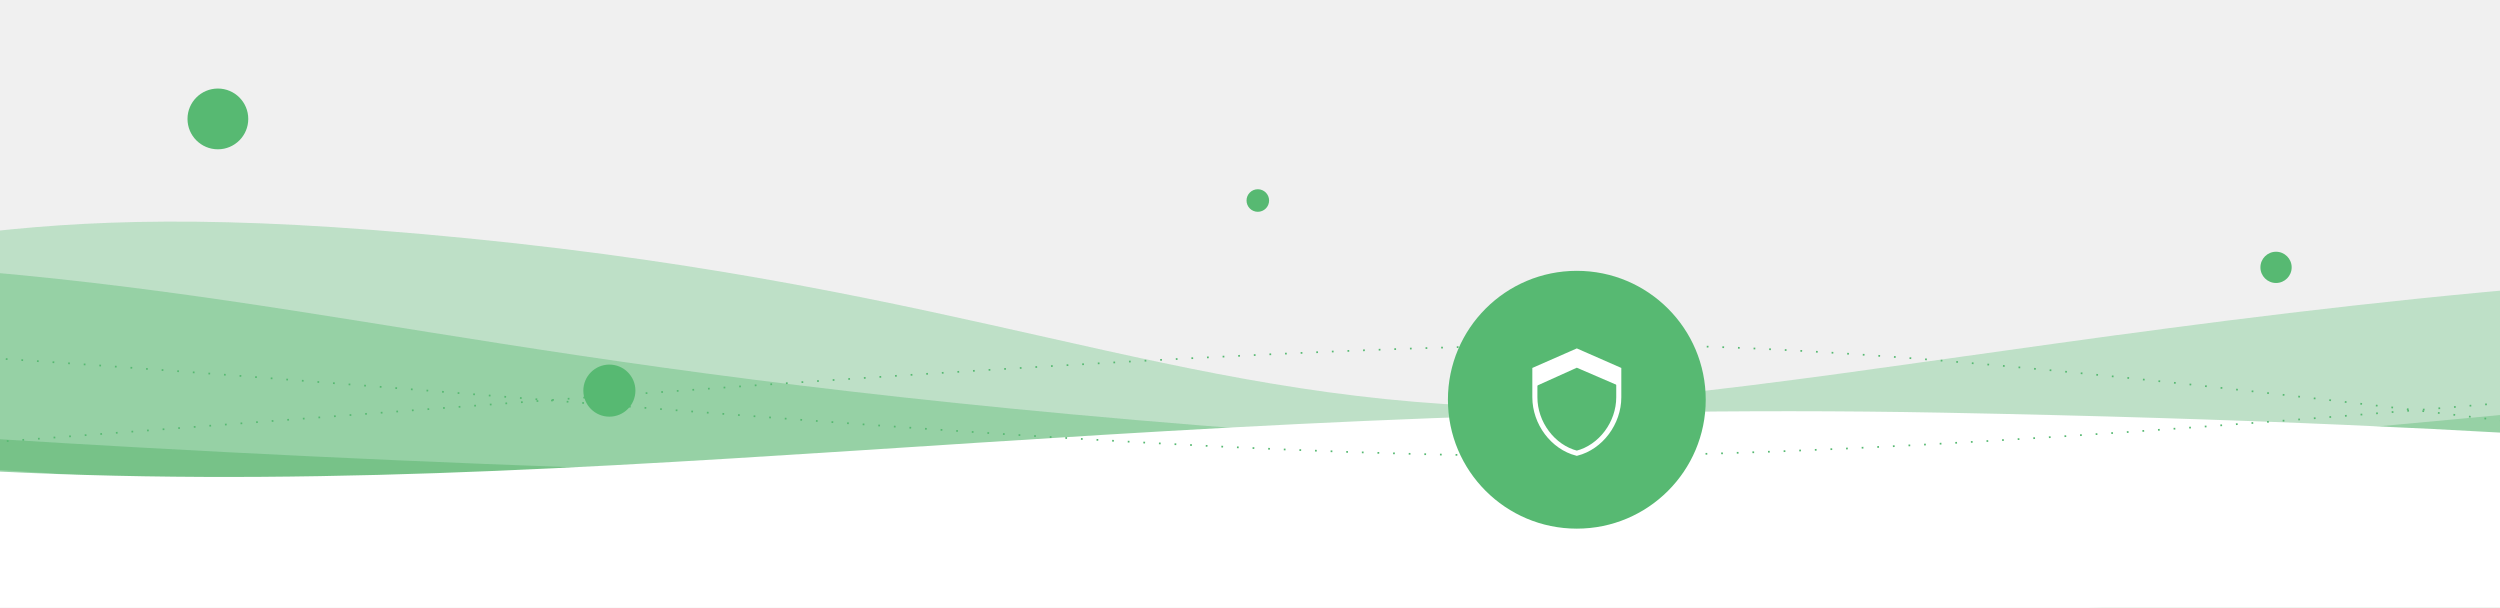
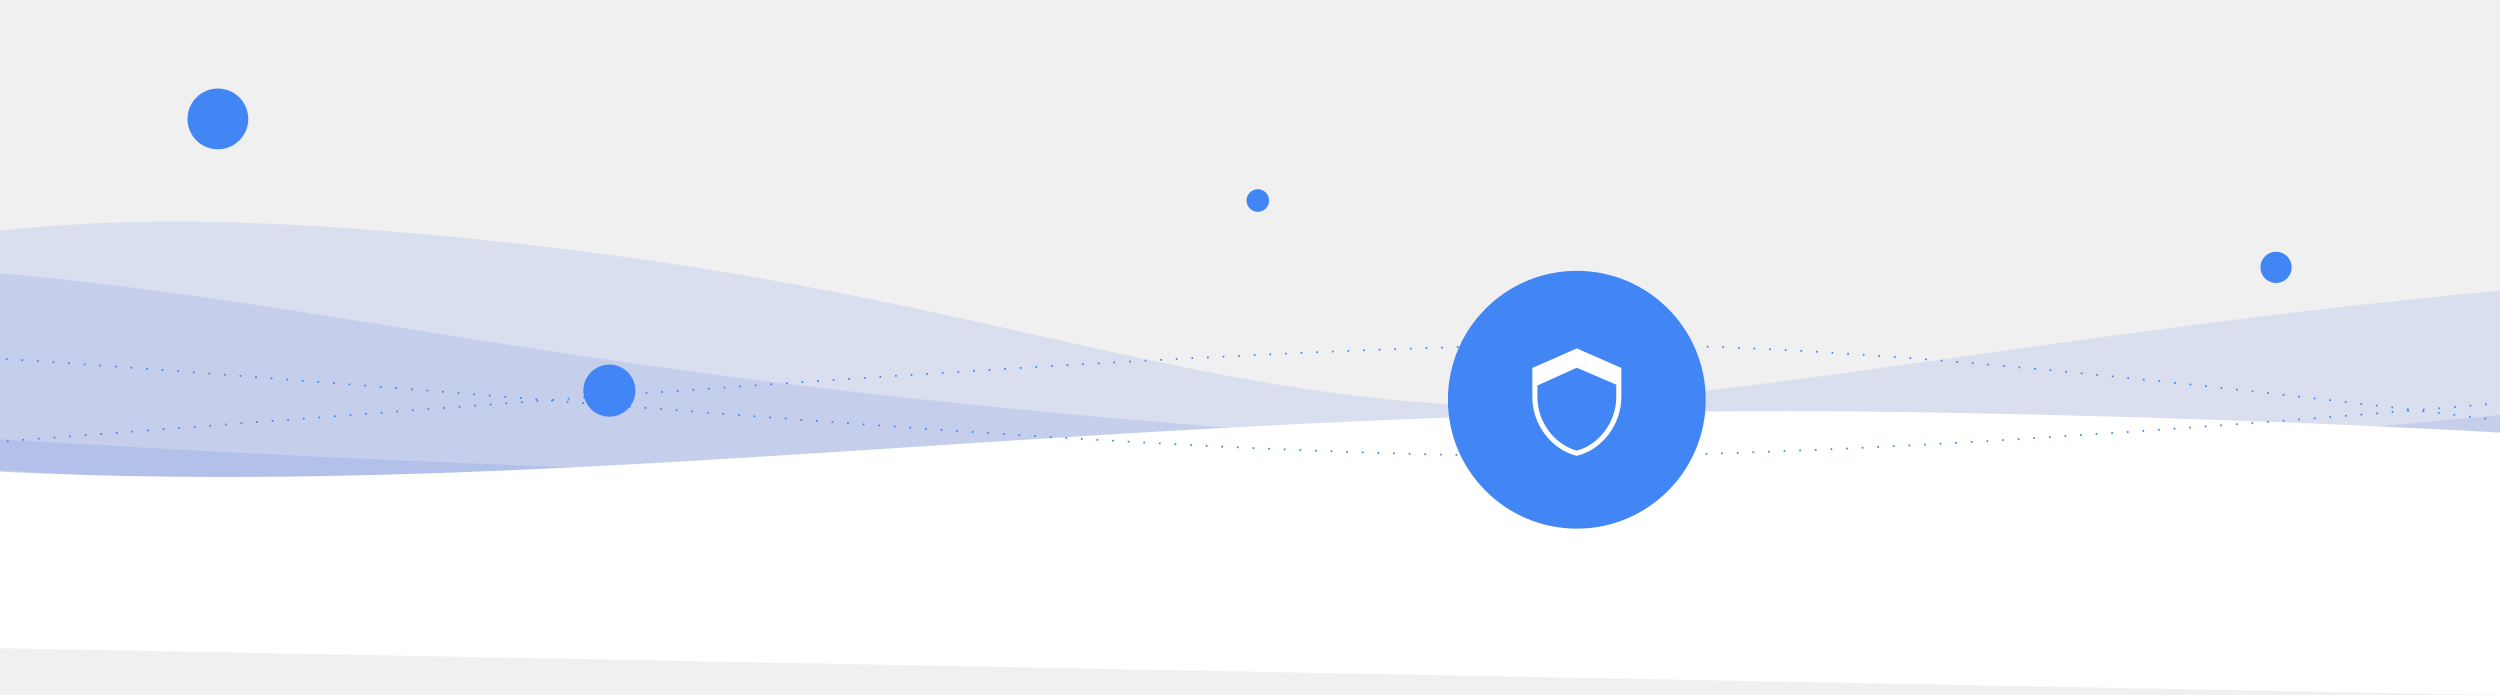
- <svg xmlns="http://www.w3.org/2000/svg" width="1440" height="350" viewBox="0 0 1440 350" fill="none">
+ <svg xmlns="http://www.w3.org/2000/svg" width="1440" height="400" viewBox="0 0 1440 400" fill="none">
  <g clip-path="url(#clip0)">
-     <g style="mix-blend-mode:multiply" opacity="0.5">
-       <path d="M2356.12 282.633C49.54 298.158 421.345 141.639 -303.965 146.521L-305.576 300.548L2356.12 282.633Z" fill="#94DCA8" />
-     </g>
-     <g style="mix-blend-mode:multiply" opacity="0.5">
-       <path d="M215.265 132.503C-34.425 113.18 -59.341 157.463 -277.126 159.944L-295.765 251.336L1833.55 391.064L1880.8 159.345C1410.58 128.489 1016.73 244.848 831.891 232.719C647.054 220.59 525.056 156.479 215.265 132.503Z" fill="#94DCA8" />
-     </g>
-     <g style="mix-blend-mode:multiply" opacity="0.5">
-       <path d="M2117.43 360.583L-289.875 292.331L-283.636 232.552C-85.733 248.327 132.906 264.043 447.563 272.964C1269.56 296.269 1526.63 204.333 2135.37 188.73L2117.43 360.583Z" fill="#94DCA8" />
-     </g>
+     <path d="M2356.12 282.633C49.54 298.158 421.345 141.639 -303.965 146.521L-305.576 300.548L2356.12 282.633Z" fill="#E7EDFD" style="mix-blend-mode:multiply" />
+     <path d="M215.265 132.503C-34.425 113.18 -59.341 157.463 -277.126 159.944L-295.765 251.336L1833.55 391.064L1880.8 159.345C1410.58 128.489 1016.73 244.848 831.891 232.719C647.054 220.59 525.056 156.479 215.265 132.503Z" fill="#E7EDFD" style="mix-blend-mode:multiply" />
+     <path d="M2117.43 360.583L-289.875 292.331L-283.636 232.552C-85.733 248.327 132.906 264.043 447.563 272.964C1269.56 296.269 1526.63 204.333 2135.37 188.73L2117.43 360.583Z" fill="#E7EDFD" style="mix-blend-mode:multiply" />
    <path d="M2571.72 421.649L-54.82 372.311L-52.834 268.43C313.228 294.918 642.491 228.75 1119.17 237.704C1820.66 250.881 1804.42 314.776 2574.07 298.823L2571.72 421.649Z" fill="white" />
-     <path d="M-283.501 271.652C-127.722 270.603 579.703 200.835 910.938 198.605C1242.17 196.376 1731.34 301.095 2128.16 298.424" stroke="#57B972" stroke-dasharray="1 8" />
-     <circle cx="724.5" cy="115.5" r="6.5" fill="#57B972" />
-     <circle r="17.5" transform="matrix(1 0 0 -1 125.5 68.5)" fill="#57B972" />
-     <circle cx="1311" cy="154" r="9" fill="#57B972" />
-     <path d="M-284.389 195.663C27.175 193.566 560.74 264.983 917.532 262.582C1274.32 260.18 1909.96 180.894 2126.05 179.439" stroke="#57B972" stroke-miterlimit="16" stroke-dasharray="1 8" />
-     <circle cx="908.25" cy="230.25" r="74.25" fill="#57B972" />
-     <path d="M884.084 228.813V212.888L908.25 202.276L932.416 212.888V228.813C932.416 243.678 922.069 257.548 908.25 261.067C894.431 257.548 884.084 243.678 884.084 228.813Z" fill="#57B972" stroke="white" stroke-width="2.92" />
+     <path d="M-283.501 271.652C-127.722 270.603 579.703 200.835 910.938 198.605C1242.17 196.376 1731.34 301.095 2128.16 298.424" stroke="#4285F4" stroke-dasharray="1 8" />
+     <circle cx="724.5" cy="115.5" r="5.77" fill="#4285F4" stroke="#4285F4" stroke-width="1.46" />
+     <circle r="16.77" transform="matrix(1 0 0 -1 125.5 68.5)" fill="#4285F4" stroke="#4285F4" stroke-width="1.46" />
+     <circle cx="1311" cy="154" r="8.27" fill="#4285F4" stroke="#4285F4" stroke-width="1.46" />
+     <path d="M-284.389 195.663C27.175 193.566 560.74 264.983 917.532 262.582C1274.32 260.18 1909.96 180.894 2126.05 179.439" stroke="#4285F4" stroke-dasharray="1 8" />
+     <circle cx="908.25" cy="230.25" r="73.52" fill="#4285F4" stroke="#4285F4" stroke-width="1.46" />
+     <path d="M884.084 228.813V212.888L908.25 202.276L932.416 212.888V228.813C932.416 243.678 922.069 257.548 908.25 261.067C894.431 257.548 884.084 243.678 884.084 228.813Z" fill="#4285F4" stroke="white" stroke-width="2.92" />
    <path d="M883.591 222.923V212.769L908.25 201.648L932.909 212.769V222.439L908.25 211.802L883.591 222.923Z" fill="white" />
-     <circle cx="351" cy="225" r="15" fill="#57B972" />
+     <circle cx="351" cy="225" r="14.27" fill="#4285F4" stroke="#4285F4" stroke-width="1.46" />
  </g>
  <defs>
    <clipPath id="clip0">
-       <rect width="1440" height="350" fill="white" />
+       <rect width="1440" height="400" fill="white" />
    </clipPath>
  </defs>
</svg>
